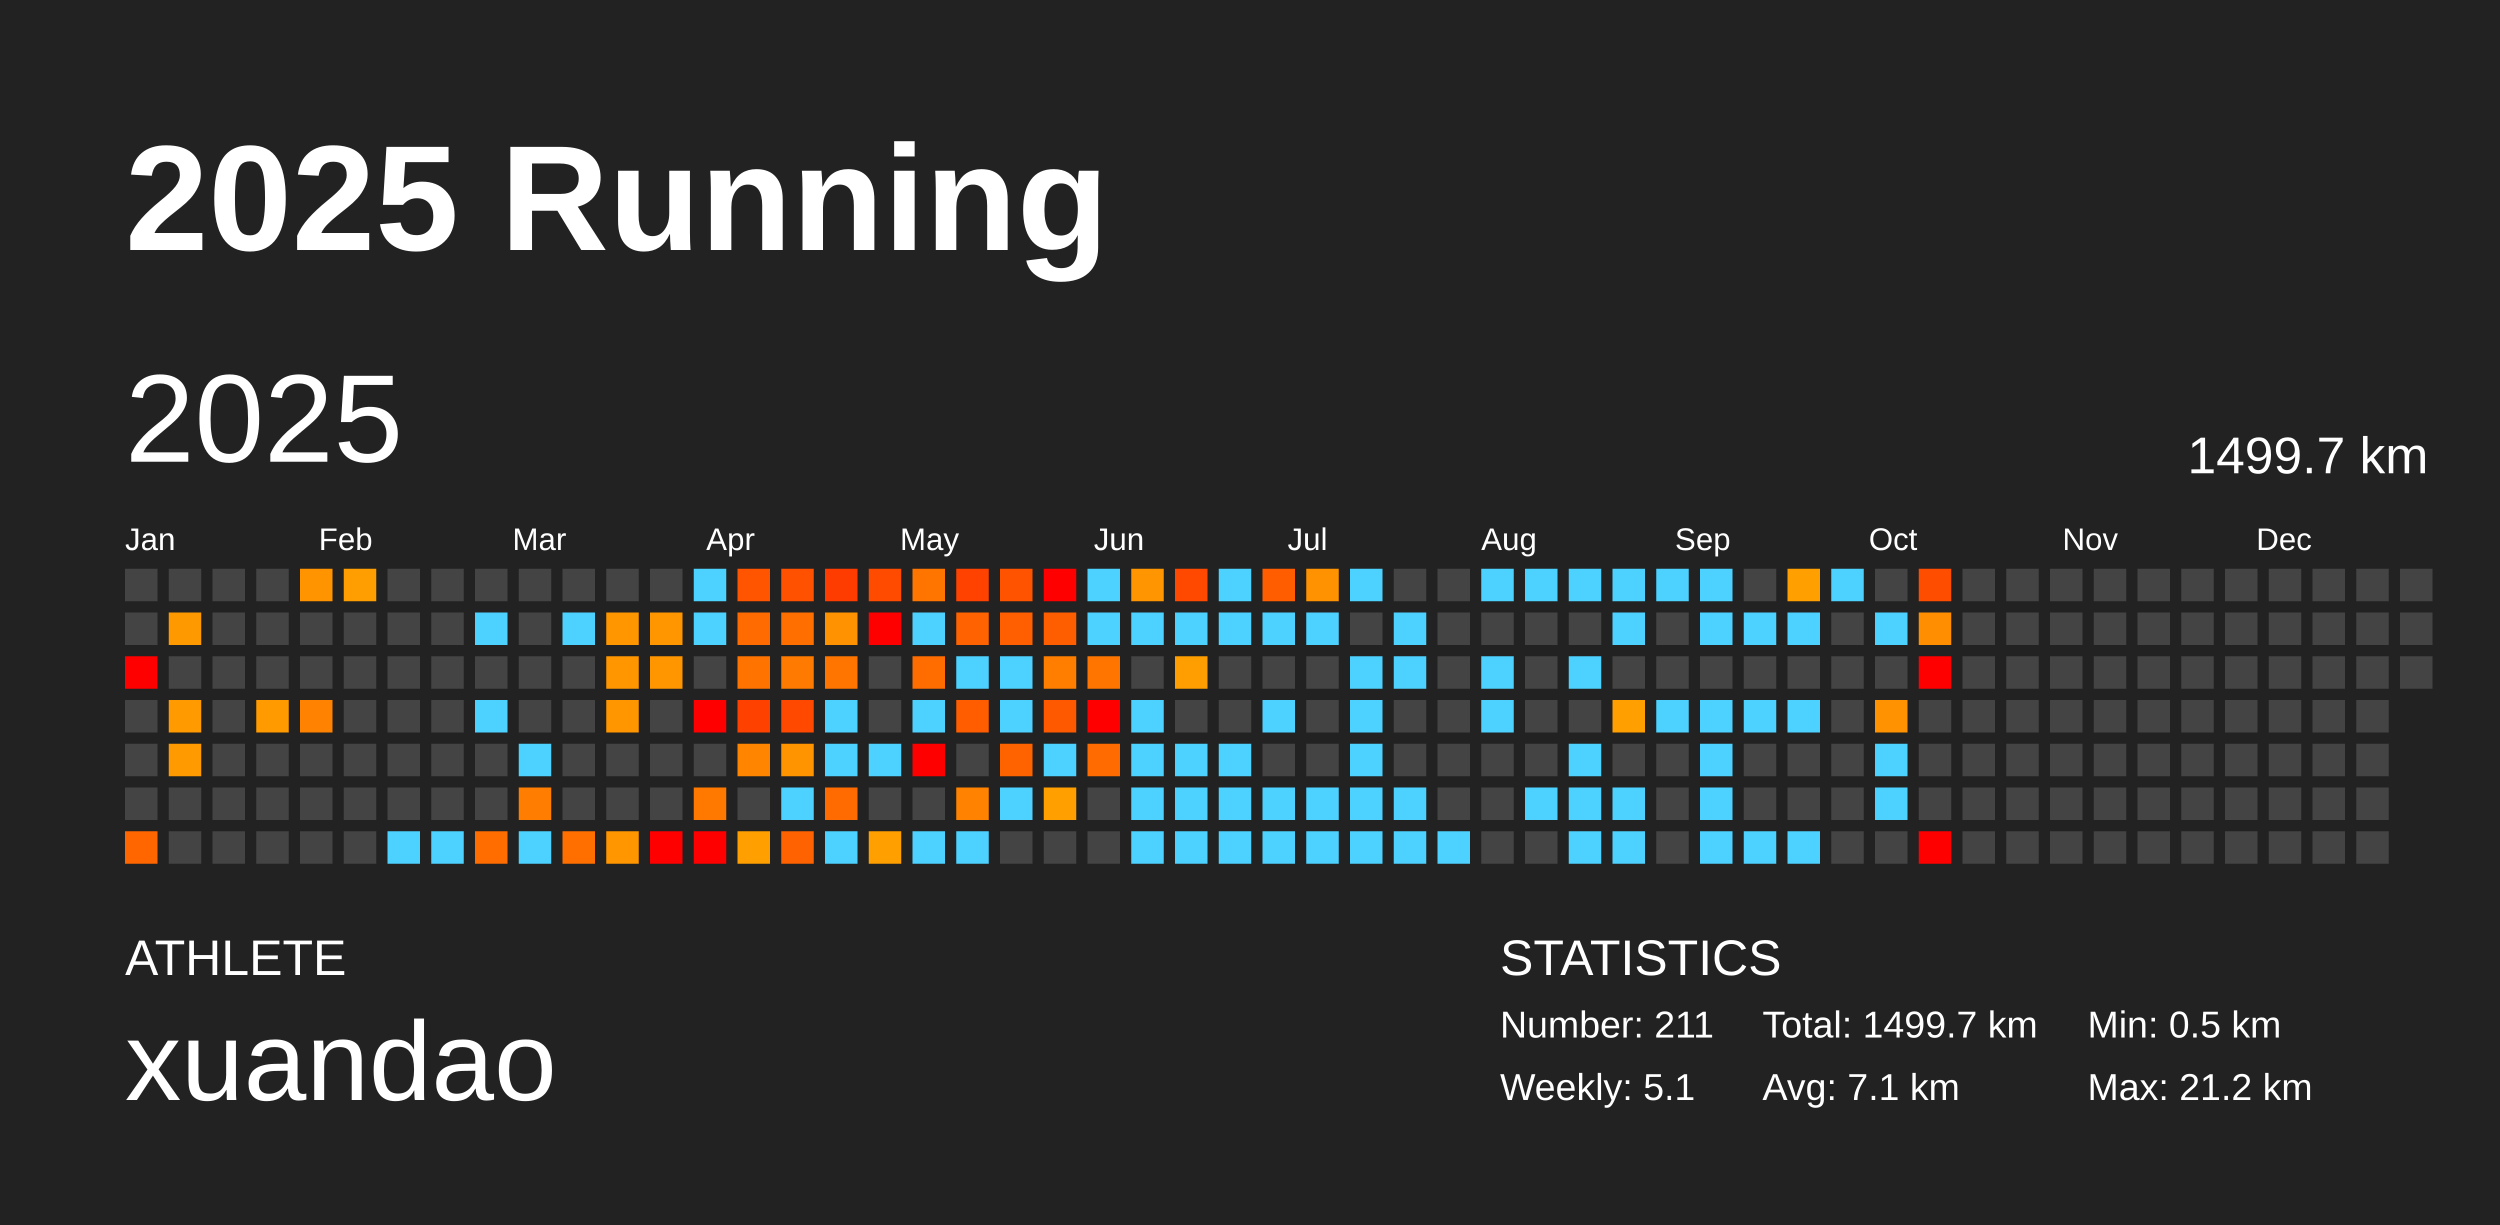
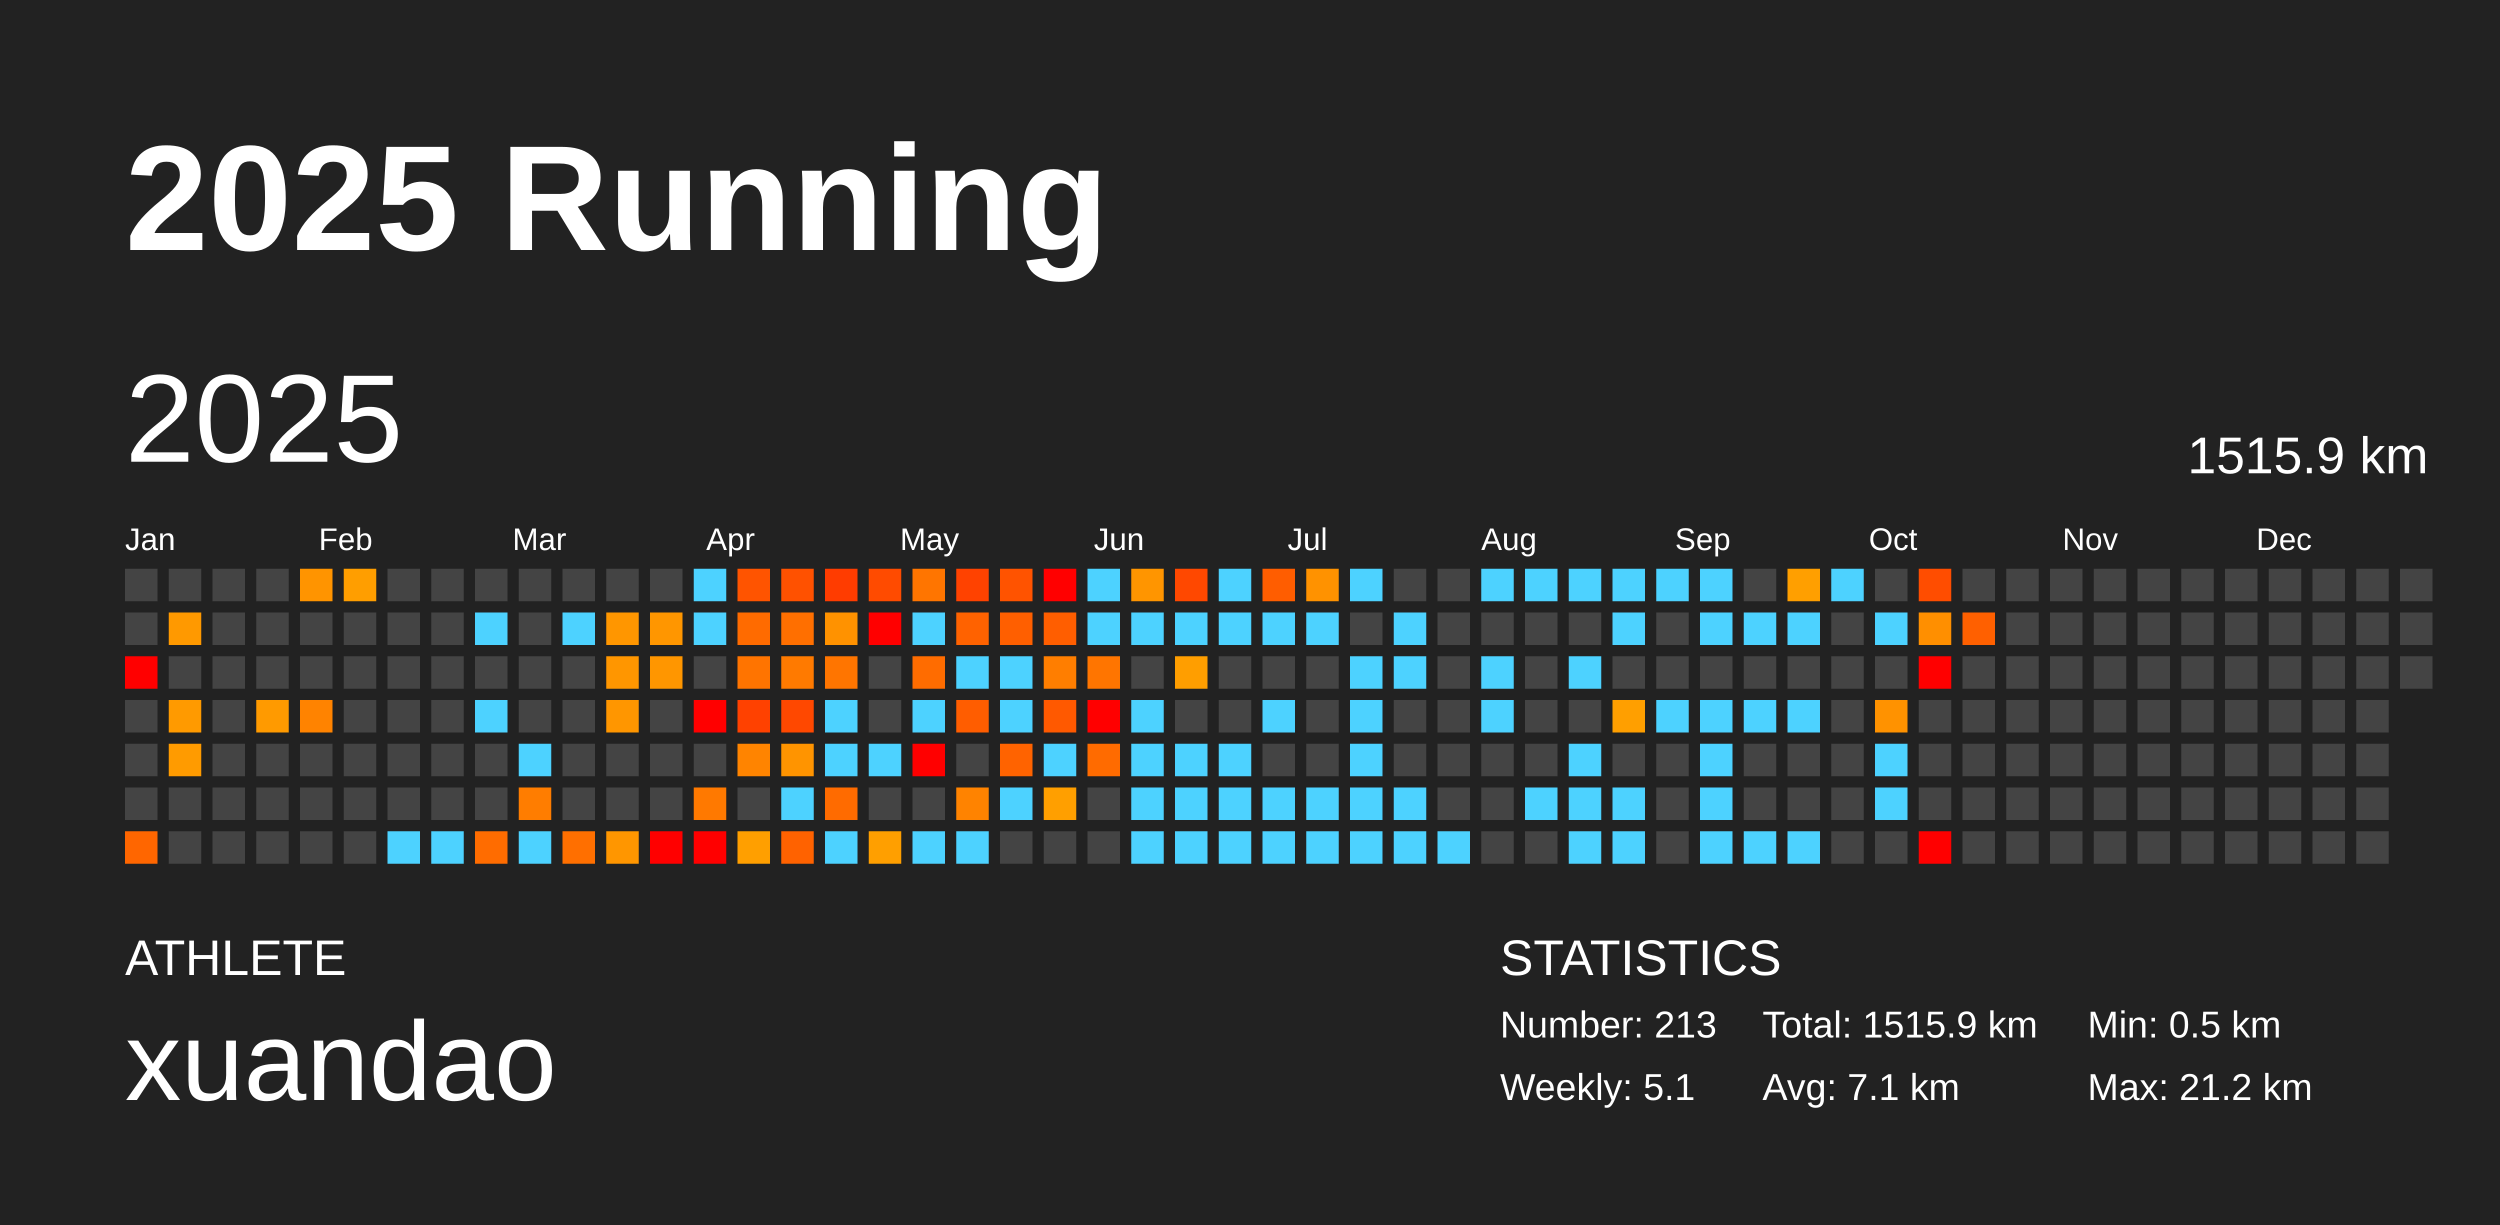
<svg xmlns="http://www.w3.org/2000/svg" baseProfile="full" height="98mm" version="1.1" viewBox="0,0,200,98" width="200mm">
  <defs />
  <rect fill="#222222" height="98" width="200" x="0" y="0" />
  <text fill="#FFFFFF" style="font-size:12px; font-family:Arial; font-weight:bold;" x="10" y="20">2025 Running</text>
  <text fill="#FFFFFF" style="font-size:4px; font-family:Arial" x="10" y="78">ATHLETE</text>
  <text fill="#FFFFFF" style="font-size:9px; font-family:Arial" x="10" y="88">xuandao</text>
  <text fill="#FFFFFF" style="font-size:4px; font-family:Arial" x="120" y="78">STATISTICS</text>
-   <text fill="#FFFFFF" style="font-size:3px; font-family:Arial" x="120" y="83">Number: 211</text>
+   <text fill="#FFFFFF" style="font-size:3px; font-family:Arial" x="120" y="83">Number: 213</text>
  <text fill="#FFFFFF" style="font-size:3px; font-family:Arial" x="120" y="88">Weekly: 5.1</text>
-   <text fill="#FFFFFF" style="font-size:3px; font-family:Arial" x="141" y="83">Total: 1499.7 km</text>
+   <text fill="#FFFFFF" style="font-size:3px; font-family:Arial" x="141" y="83">Total: 1515.9 km</text>
  <text fill="#FFFFFF" style="font-size:3px; font-family:Arial" x="141" y="88">Avg: 7.1 km</text>
  <text fill="#FFFFFF" style="font-size:3px; font-family:Arial" x="167" y="83">Min: 0.5 km</text>
  <text fill="#FFFFFF" style="font-size:3px; font-family:Arial" x="167" y="88">Max: 21.2 km</text>
  <text dominant-baseline="hanging" fill="#FFFFFF" style="font-size:10.0px; font-family:Arial;" x="10" y="30">2025</text>
-   <text dominant-baseline="hanging" fill="#FFFFFF" style="font-size:4.125px; font-family:Arial;" x="175" y="35">1499.7 km</text>
+   <text dominant-baseline="hanging" fill="#FFFFFF" style="font-size:4.125px; font-family:Arial;" x="175" y="35">1515.9 km</text>
  <text fill="#FFFFFF" style="font-size:2.5px; font-family:Arial" x="10.0" y="44">Jan</text>
  <text fill="#FFFFFF" style="font-size:2.5px; font-family:Arial" x="25.5" y="44">Feb</text>
  <text fill="#FFFFFF" style="font-size:2.5px; font-family:Arial" x="41.0" y="44">Mar</text>
  <text fill="#FFFFFF" style="font-size:2.5px; font-family:Arial" x="56.5" y="44">Apr</text>
  <text fill="#FFFFFF" style="font-size:2.5px; font-family:Arial" x="72.0" y="44">May</text>
  <text fill="#FFFFFF" style="font-size:2.5px; font-family:Arial" x="87.5" y="44">Jun</text>
  <text fill="#FFFFFF" style="font-size:2.5px; font-family:Arial" x="103.0" y="44">Jul</text>
  <text fill="#FFFFFF" style="font-size:2.5px; font-family:Arial" x="118.5" y="44">Aug</text>
  <text fill="#FFFFFF" style="font-size:2.5px; font-family:Arial" x="134.0" y="44">Sep</text>
  <text fill="#FFFFFF" style="font-size:2.5px; font-family:Arial" x="149.5" y="44">Oct</text>
  <text fill="#FFFFFF" style="font-size:2.5px; font-family:Arial" x="165.0" y="44">Nov</text>
  <text fill="#FFFFFF" style="font-size:2.5px; font-family:Arial" x="180.5" y="44">Dec</text>
  <rect fill="#444444" height="2.6" width="2.6" x="10.0" y="45.5" />
  <rect fill="#444444" height="2.6" width="2.6" x="10.0" y="49.0" />
  <rect fill="red" height="2.6" width="2.6" x="10.0" y="52.5" />
  <rect fill="#444444" height="2.6" width="2.6" x="10.0" y="56.0" />
  <rect fill="#444444" height="2.6" width="2.6" x="10.0" y="59.5" />
  <rect fill="#444444" height="2.6" width="2.6" x="10.0" y="63.0" />
  <rect fill="#ff6600" height="2.6" width="2.6" x="10.0" y="66.5" />
  <rect fill="#444444" height="2.6" width="2.6" x="13.5" y="45.5" />
  <rect fill="#ff9900" height="2.6" width="2.6" x="13.5" y="49.0" />
  <rect fill="#444444" height="2.6" width="2.6" x="13.5" y="52.5" />
  <rect fill="#ff9a00" height="2.6" width="2.6" x="13.5" y="56.0" />
  <rect fill="#ff9b00" height="2.6" width="2.6" x="13.5" y="59.5" />
  <rect fill="#444444" height="2.6" width="2.6" x="13.5" y="63.0" />
  <rect fill="#444444" height="2.6" width="2.6" x="13.5" y="66.5" />
  <rect fill="#444444" height="2.6" width="2.6" x="17.0" y="45.5" />
  <rect fill="#444444" height="2.6" width="2.6" x="17.0" y="49.0" />
  <rect fill="#444444" height="2.6" width="2.6" x="17.0" y="52.5" />
  <rect fill="#444444" height="2.6" width="2.6" x="17.0" y="56.0" />
  <rect fill="#444444" height="2.6" width="2.6" x="17.0" y="59.5" />
  <rect fill="#444444" height="2.6" width="2.6" x="17.0" y="63.0" />
  <rect fill="#444444" height="2.6" width="2.6" x="17.0" y="66.5" />
  <rect fill="#444444" height="2.6" width="2.6" x="20.5" y="45.5" />
  <rect fill="#444444" height="2.6" width="2.6" x="20.5" y="49.0" />
  <rect fill="#444444" height="2.6" width="2.6" x="20.5" y="52.5" />
  <rect fill="#ff9a00" height="2.6" width="2.6" x="20.5" y="56.0" />
  <rect fill="#444444" height="2.6" width="2.6" x="20.5" y="59.5" />
  <rect fill="#444444" height="2.6" width="2.6" x="20.5" y="63.0" />
  <rect fill="#444444" height="2.6" width="2.6" x="20.5" y="66.5" />
  <rect fill="#ff9400" height="2.6" width="2.6" x="24.0" y="45.5" />
  <rect fill="#444444" height="2.6" width="2.6" x="24.0" y="49.0" />
  <rect fill="#444444" height="2.6" width="2.6" x="24.0" y="52.5" />
  <rect fill="#ff8300" height="2.6" width="2.6" x="24.0" y="56.0" />
  <rect fill="#444444" height="2.6" width="2.6" x="24.0" y="59.5" />
  <rect fill="#444444" height="2.6" width="2.6" x="24.0" y="63.0" />
  <rect fill="#444444" height="2.6" width="2.6" x="24.0" y="66.5" />
  <rect fill="#ff9e00" height="2.6" width="2.6" x="27.5" y="45.5" />
  <rect fill="#444444" height="2.6" width="2.6" x="27.5" y="49.0" />
  <rect fill="#444444" height="2.6" width="2.6" x="27.5" y="52.5" />
  <rect fill="#444444" height="2.6" width="2.6" x="27.5" y="56.0" />
  <rect fill="#444444" height="2.6" width="2.6" x="27.5" y="59.5" />
  <rect fill="#444444" height="2.6" width="2.6" x="27.5" y="63.0" />
  <rect fill="#444444" height="2.6" width="2.6" x="27.5" y="66.5" />
  <rect fill="#444444" height="2.6" width="2.6" x="31.0" y="45.5" />
  <rect fill="#444444" height="2.6" width="2.6" x="31.0" y="49.0" />
  <rect fill="#444444" height="2.6" width="2.6" x="31.0" y="52.5" />
  <rect fill="#444444" height="2.6" width="2.6" x="31.0" y="56.0" />
  <rect fill="#444444" height="2.6" width="2.6" x="31.0" y="59.5" />
  <rect fill="#444444" height="2.6" width="2.6" x="31.0" y="63.0" />
  <rect fill="#4dd2ff" height="2.6" width="2.6" x="31.0" y="66.5" />
  <rect fill="#444444" height="2.6" width="2.6" x="34.5" y="45.5" />
  <rect fill="#444444" height="2.6" width="2.6" x="34.5" y="49.0" />
  <rect fill="#444444" height="2.6" width="2.6" x="34.5" y="52.5" />
  <rect fill="#444444" height="2.6" width="2.6" x="34.5" y="56.0" />
  <rect fill="#444444" height="2.6" width="2.6" x="34.5" y="59.5" />
  <rect fill="#444444" height="2.6" width="2.6" x="34.5" y="63.0" />
  <rect fill="#4dd2ff" height="2.6" width="2.6" x="34.5" y="66.5" />
  <rect fill="#444444" height="2.6" width="2.6" x="38.0" y="45.5" />
  <rect fill="#4dd2ff" height="2.6" width="2.6" x="38.0" y="49.0" />
  <rect fill="#444444" height="2.6" width="2.6" x="38.0" y="52.5" />
  <rect fill="#4dd2ff" height="2.6" width="2.6" x="38.0" y="56.0" />
  <rect fill="#444444" height="2.6" width="2.6" x="38.0" y="59.5" />
  <rect fill="#444444" height="2.6" width="2.6" x="38.0" y="63.0" />
  <rect fill="#ff6c00" height="2.6" width="2.6" x="38.0" y="66.5" />
  <rect fill="#444444" height="2.6" width="2.6" x="41.5" y="45.5" />
  <rect fill="#444444" height="2.6" width="2.6" x="41.5" y="49.0" />
  <rect fill="#444444" height="2.6" width="2.6" x="41.5" y="52.5" />
  <rect fill="#444444" height="2.6" width="2.6" x="41.5" y="56.0" />
  <rect fill="#4dd2ff" height="2.6" width="2.6" x="41.5" y="59.5" />
  <rect fill="#ff7d00" height="2.6" width="2.6" x="41.5" y="63.0" />
  <rect fill="#4dd2ff" height="2.6" width="2.6" x="41.5" y="66.5" />
  <rect fill="#444444" height="2.6" width="2.6" x="45.0" y="45.5" />
  <rect fill="#4dd2ff" height="2.6" width="2.6" x="45.0" y="49.0" />
  <rect fill="#444444" height="2.6" width="2.6" x="45.0" y="52.5" />
  <rect fill="#444444" height="2.6" width="2.6" x="45.0" y="56.0" />
  <rect fill="#444444" height="2.6" width="2.6" x="45.0" y="59.5" />
  <rect fill="#444444" height="2.6" width="2.6" x="45.0" y="63.0" />
  <rect fill="#ff6f00" height="2.6" width="2.6" x="45.0" y="66.5" />
  <rect fill="#444444" height="2.6" width="2.6" x="48.5" y="45.5" />
  <rect fill="#ff9600" height="2.6" width="2.6" x="48.5" y="49.0" />
  <rect fill="#ff9600" height="2.6" width="2.6" x="48.5" y="52.5" />
  <rect fill="#ff9600" height="2.6" width="2.6" x="48.5" y="56.0" />
  <rect fill="#444444" height="2.6" width="2.6" x="48.5" y="59.5" />
  <rect fill="#444444" height="2.6" width="2.6" x="48.5" y="63.0" />
  <rect fill="#ff9600" height="2.6" width="2.6" x="48.5" y="66.5" />
  <rect fill="#444444" height="2.6" width="2.6" x="52.0" y="45.5" />
  <rect fill="#ff9600" height="2.6" width="2.6" x="52.0" y="49.0" />
  <rect fill="#ff9600" height="2.6" width="2.6" x="52.0" y="52.5" />
  <rect fill="#444444" height="2.6" width="2.6" x="52.0" y="56.0" />
  <rect fill="#444444" height="2.6" width="2.6" x="52.0" y="59.5" />
  <rect fill="#444444" height="2.6" width="2.6" x="52.0" y="63.0" />
  <rect fill="red" height="2.6" width="2.6" x="52.0" y="66.5" />
  <rect fill="#4dd2ff" height="2.6" width="2.6" x="55.5" y="45.5" />
  <rect fill="#4dd2ff" height="2.6" width="2.6" x="55.5" y="49.0" />
  <rect fill="#444444" height="2.6" width="2.6" x="55.5" y="52.5" />
  <rect fill="red" height="2.6" width="2.6" x="55.5" y="56.0" />
  <rect fill="#444444" height="2.6" width="2.6" x="55.5" y="59.5" />
  <rect fill="#ff7900" height="2.6" width="2.6" x="55.5" y="63.0" />
  <rect fill="red" height="2.6" width="2.6" x="55.5" y="66.5" />
  <rect fill="#ff5400" height="2.6" width="2.6" x="59.0" y="45.5" />
  <rect fill="#ff6b00" height="2.6" width="2.6" x="59.0" y="49.0" />
  <rect fill="#ff7400" height="2.6" width="2.6" x="59.0" y="52.5" />
  <rect fill="#ff4100" height="2.6" width="2.6" x="59.0" y="56.0" />
  <rect fill="#ff8400" height="2.6" width="2.6" x="59.0" y="59.5" />
  <rect fill="#444444" height="2.6" width="2.6" x="59.0" y="63.0" />
  <rect fill="#ff9f00" height="2.6" width="2.6" x="59.0" y="66.5" />
  <rect fill="#ff5100" height="2.6" width="2.6" x="62.5" y="45.5" />
  <rect fill="#ff6f00" height="2.6" width="2.6" x="62.5" y="49.0" />
  <rect fill="#ff7a00" height="2.6" width="2.6" x="62.5" y="52.5" />
  <rect fill="#ff4800" height="2.6" width="2.6" x="62.5" y="56.0" />
  <rect fill="#ff9400" height="2.6" width="2.6" x="62.5" y="59.5" />
  <rect fill="#4dd2ff" height="2.6" width="2.6" x="62.5" y="63.0" />
  <rect fill="#ff6200" height="2.6" width="2.6" x="62.5" y="66.5" />
  <rect fill="#ff3c00" height="2.6" width="2.6" x="66.0" y="45.5" />
  <rect fill="#ff9200" height="2.6" width="2.6" x="66.0" y="49.0" />
  <rect fill="#ff7500" height="2.6" width="2.6" x="66.0" y="52.5" />
  <rect fill="#4dd2ff" height="2.6" width="2.6" x="66.0" y="56.0" />
  <rect fill="#4dd2ff" height="2.6" width="2.6" x="66.0" y="59.5" />
  <rect fill="#ff6b00" height="2.6" width="2.6" x="66.0" y="63.0" />
  <rect fill="#4dd2ff" height="2.6" width="2.6" x="66.0" y="66.5" />
  <rect fill="#ff4b00" height="2.6" width="2.6" x="69.5" y="45.5" />
  <rect fill="red" height="2.6" width="2.6" x="69.5" y="49.0" />
  <rect fill="#444444" height="2.6" width="2.6" x="69.5" y="52.5" />
  <rect fill="#444444" height="2.6" width="2.6" x="69.5" y="56.0" />
  <rect fill="#4dd2ff" height="2.6" width="2.6" x="69.5" y="59.5" />
  <rect fill="#444444" height="2.6" width="2.6" x="69.5" y="63.0" />
  <rect fill="#ff9f00" height="2.6" width="2.6" x="69.5" y="66.5" />
  <rect fill="#ff7500" height="2.6" width="2.6" x="73.0" y="45.5" />
  <rect fill="#4dd2ff" height="2.6" width="2.6" x="73.0" y="49.0" />
  <rect fill="#ff6c00" height="2.6" width="2.6" x="73.0" y="52.5" />
  <rect fill="#4dd2ff" height="2.6" width="2.6" x="73.0" y="56.0" />
  <rect fill="red" height="2.6" width="2.6" x="73.0" y="59.5" />
  <rect fill="#444444" height="2.6" width="2.6" x="73.0" y="63.0" />
  <rect fill="#4dd2ff" height="2.6" width="2.6" x="73.0" y="66.5" />
  <rect fill="#ff4200" height="2.6" width="2.6" x="76.5" y="45.5" />
  <rect fill="#ff6200" height="2.6" width="2.6" x="76.5" y="49.0" />
  <rect fill="#4dd2ff" height="2.6" width="2.6" x="76.5" y="52.5" />
  <rect fill="#ff5d00" height="2.6" width="2.6" x="76.5" y="56.0" />
  <rect fill="#444444" height="2.6" width="2.6" x="76.5" y="59.5" />
  <rect fill="#ff8300" height="2.6" width="2.6" x="76.5" y="63.0" />
  <rect fill="#4dd2ff" height="2.6" width="2.6" x="76.5" y="66.5" />
  <rect fill="#ff5300" height="2.6" width="2.6" x="80.0" y="45.5" />
  <rect fill="#ff5f00" height="2.6" width="2.6" x="80.0" y="49.0" />
  <rect fill="#4dd2ff" height="2.6" width="2.6" x="80.0" y="52.5" />
  <rect fill="#4dd2ff" height="2.6" width="2.6" x="80.0" y="56.0" />
  <rect fill="#ff6300" height="2.6" width="2.6" x="80.0" y="59.5" />
  <rect fill="#4dd2ff" height="2.6" width="2.6" x="80.0" y="63.0" />
  <rect fill="#444444" height="2.6" width="2.6" x="80.0" y="66.5" />
  <rect fill="red" height="2.6" width="2.6" x="83.5" y="45.5" />
  <rect fill="#ff5e00" height="2.6" width="2.6" x="83.5" y="49.0" />
  <rect fill="#ff7e00" height="2.6" width="2.6" x="83.5" y="52.5" />
  <rect fill="#ff5900" height="2.6" width="2.6" x="83.5" y="56.0" />
  <rect fill="#4dd2ff" height="2.6" width="2.6" x="83.5" y="59.5" />
  <rect fill="#ff9f00" height="2.6" width="2.6" x="83.5" y="63.0" />
  <rect fill="#444444" height="2.6" width="2.6" x="83.5" y="66.5" />
  <rect fill="#4dd2ff" height="2.6" width="2.6" x="87.0" y="45.5" />
  <rect fill="#4dd2ff" height="2.6" width="2.6" x="87.0" y="49.0" />
  <rect fill="#ff7500" height="2.6" width="2.6" x="87.0" y="52.5" />
  <rect fill="red" height="2.6" width="2.6" x="87.0" y="56.0" />
  <rect fill="#ff6b00" height="2.6" width="2.6" x="87.0" y="59.5" />
  <rect fill="#444444" height="2.6" width="2.6" x="87.0" y="63.0" />
  <rect fill="#444444" height="2.6" width="2.6" x="87.0" y="66.5" />
  <rect fill="#ff9500" height="2.6" width="2.6" x="90.5" y="45.5" />
  <rect fill="#4dd2ff" height="2.6" width="2.6" x="90.5" y="49.0" />
  <rect fill="#444444" height="2.6" width="2.6" x="90.5" y="52.5" />
  <rect fill="#4dd2ff" height="2.6" width="2.6" x="90.5" y="56.0" />
  <rect fill="#4dd2ff" height="2.6" width="2.6" x="90.5" y="59.5" />
  <rect fill="#4dd2ff" height="2.6" width="2.6" x="90.5" y="63.0" />
  <rect fill="#4dd2ff" height="2.6" width="2.6" x="90.5" y="66.5" />
  <rect fill="#ff4800" height="2.6" width="2.6" x="94.0" y="45.5" />
  <rect fill="#4dd2ff" height="2.6" width="2.6" x="94.0" y="49.0" />
  <rect fill="#ff9e00" height="2.6" width="2.6" x="94.0" y="52.5" />
  <rect fill="#444444" height="2.6" width="2.6" x="94.0" y="56.0" />
  <rect fill="#4dd2ff" height="2.6" width="2.6" x="94.0" y="59.5" />
  <rect fill="#4dd2ff" height="2.6" width="2.6" x="94.0" y="63.0" />
  <rect fill="#4dd2ff" height="2.6" width="2.6" x="94.0" y="66.5" />
  <rect fill="#4dd2ff" height="2.6" width="2.6" x="97.5" y="45.5" />
  <rect fill="#4dd2ff" height="2.6" width="2.6" x="97.5" y="49.0" />
  <rect fill="#444444" height="2.6" width="2.6" x="97.5" y="52.5" />
  <rect fill="#444444" height="2.6" width="2.6" x="97.5" y="56.0" />
  <rect fill="#4dd2ff" height="2.6" width="2.6" x="97.5" y="59.5" />
  <rect fill="#4dd2ff" height="2.6" width="2.6" x="97.5" y="63.0" />
  <rect fill="#4dd2ff" height="2.6" width="2.6" x="97.5" y="66.5" />
  <rect fill="#ff5d00" height="2.6" width="2.6" x="101.0" y="45.5" />
  <rect fill="#4dd2ff" height="2.6" width="2.6" x="101.0" y="49.0" />
  <rect fill="#444444" height="2.6" width="2.6" x="101.0" y="52.5" />
  <rect fill="#4dd2ff" height="2.6" width="2.6" x="101.0" y="56.0" />
  <rect fill="#444444" height="2.6" width="2.6" x="101.0" y="59.5" />
  <rect fill="#4dd2ff" height="2.6" width="2.6" x="101.0" y="63.0" />
  <rect fill="#4dd2ff" height="2.6" width="2.6" x="101.0" y="66.5" />
  <rect fill="#ff9200" height="2.6" width="2.6" x="104.5" y="45.5" />
  <rect fill="#4dd2ff" height="2.6" width="2.6" x="104.5" y="49.0" />
  <rect fill="#444444" height="2.6" width="2.6" x="104.5" y="52.5" />
  <rect fill="#444444" height="2.6" width="2.6" x="104.5" y="56.0" />
  <rect fill="#444444" height="2.6" width="2.6" x="104.5" y="59.5" />
  <rect fill="#4dd2ff" height="2.6" width="2.6" x="104.5" y="63.0" />
  <rect fill="#4dd2ff" height="2.6" width="2.6" x="104.5" y="66.5" />
  <rect fill="#4dd2ff" height="2.6" width="2.6" x="108.0" y="45.5" />
  <rect fill="#444444" height="2.6" width="2.6" x="108.0" y="49.0" />
  <rect fill="#4dd2ff" height="2.6" width="2.6" x="108.0" y="52.5" />
  <rect fill="#4dd2ff" height="2.6" width="2.6" x="108.0" y="56.0" />
  <rect fill="#4dd2ff" height="2.6" width="2.6" x="108.0" y="59.5" />
  <rect fill="#4dd2ff" height="2.6" width="2.6" x="108.0" y="63.0" />
  <rect fill="#4dd2ff" height="2.6" width="2.6" x="108.0" y="66.5" />
  <rect fill="#444444" height="2.6" width="2.6" x="111.5" y="45.5" />
  <rect fill="#4dd2ff" height="2.6" width="2.6" x="111.5" y="49.0" />
  <rect fill="#4dd2ff" height="2.6" width="2.6" x="111.5" y="52.5" />
  <rect fill="#444444" height="2.6" width="2.6" x="111.5" y="56.0" />
  <rect fill="#444444" height="2.6" width="2.6" x="111.5" y="59.5" />
  <rect fill="#4dd2ff" height="2.6" width="2.6" x="111.5" y="63.0" />
  <rect fill="#4dd2ff" height="2.6" width="2.6" x="111.5" y="66.5" />
  <rect fill="#444444" height="2.6" width="2.6" x="115.0" y="45.5" />
  <rect fill="#444444" height="2.6" width="2.6" x="115.0" y="49.0" />
  <rect fill="#444444" height="2.6" width="2.6" x="115.0" y="52.5" />
  <rect fill="#444444" height="2.6" width="2.6" x="115.0" y="56.0" />
  <rect fill="#444444" height="2.6" width="2.6" x="115.0" y="59.5" />
  <rect fill="#444444" height="2.6" width="2.6" x="115.0" y="63.0" />
  <rect fill="#4dd2ff" height="2.6" width="2.6" x="115.0" y="66.5" />
  <rect fill="#4dd2ff" height="2.6" width="2.6" x="118.5" y="45.5" />
  <rect fill="#444444" height="2.6" width="2.6" x="118.5" y="49.0" />
  <rect fill="#4dd2ff" height="2.6" width="2.6" x="118.5" y="52.5" />
  <rect fill="#4dd2ff" height="2.6" width="2.6" x="118.5" y="56.0" />
  <rect fill="#444444" height="2.6" width="2.6" x="118.5" y="59.5" />
  <rect fill="#444444" height="2.6" width="2.6" x="118.5" y="63.0" />
  <rect fill="#444444" height="2.6" width="2.6" x="118.5" y="66.5" />
  <rect fill="#4dd2ff" height="2.6" width="2.6" x="122.0" y="45.5" />
  <rect fill="#444444" height="2.6" width="2.6" x="122.0" y="49.0" />
  <rect fill="#444444" height="2.6" width="2.6" x="122.0" y="52.5" />
  <rect fill="#444444" height="2.6" width="2.6" x="122.0" y="56.0" />
  <rect fill="#444444" height="2.6" width="2.6" x="122.0" y="59.5" />
  <rect fill="#4dd2ff" height="2.6" width="2.6" x="122.0" y="63.0" />
  <rect fill="#444444" height="2.6" width="2.6" x="122.0" y="66.5" />
  <rect fill="#4dd2ff" height="2.6" width="2.6" x="125.5" y="45.5" />
  <rect fill="#444444" height="2.6" width="2.6" x="125.5" y="49.0" />
  <rect fill="#4dd2ff" height="2.6" width="2.6" x="125.5" y="52.5" />
  <rect fill="#444444" height="2.6" width="2.6" x="125.5" y="56.0" />
  <rect fill="#4dd2ff" height="2.6" width="2.6" x="125.5" y="59.5" />
  <rect fill="#4dd2ff" height="2.6" width="2.6" x="125.5" y="63.0" />
  <rect fill="#4dd2ff" height="2.6" width="2.6" x="125.5" y="66.5" />
  <rect fill="#4dd2ff" height="2.6" width="2.6" x="129.0" y="45.5" />
  <rect fill="#4dd2ff" height="2.6" width="2.6" x="129.0" y="49.0" />
  <rect fill="#444444" height="2.6" width="2.6" x="129.0" y="52.5" />
  <rect fill="#ff9f00" height="2.6" width="2.6" x="129.0" y="56.0" />
  <rect fill="#444444" height="2.6" width="2.6" x="129.0" y="59.5" />
  <rect fill="#4dd2ff" height="2.6" width="2.6" x="129.0" y="63.0" />
  <rect fill="#4dd2ff" height="2.6" width="2.6" x="129.0" y="66.5" />
  <rect fill="#4dd2ff" height="2.6" width="2.6" x="132.5" y="45.5" />
  <rect fill="#444444" height="2.6" width="2.6" x="132.5" y="49.0" />
  <rect fill="#444444" height="2.6" width="2.6" x="132.5" y="52.5" />
  <rect fill="#4dd2ff" height="2.6" width="2.6" x="132.5" y="56.0" />
  <rect fill="#444444" height="2.6" width="2.6" x="132.5" y="59.5" />
  <rect fill="#444444" height="2.6" width="2.6" x="132.5" y="63.0" />
  <rect fill="#444444" height="2.6" width="2.6" x="132.5" y="66.5" />
  <rect fill="#4dd2ff" height="2.6" width="2.6" x="136.0" y="45.5" />
  <rect fill="#4dd2ff" height="2.6" width="2.6" x="136.0" y="49.0" />
  <rect fill="#444444" height="2.6" width="2.6" x="136.0" y="52.5" />
  <rect fill="#4dd2ff" height="2.6" width="2.6" x="136.0" y="56.0" />
  <rect fill="#4dd2ff" height="2.6" width="2.6" x="136.0" y="59.5" />
  <rect fill="#4dd2ff" height="2.6" width="2.6" x="136.0" y="63.0" />
  <rect fill="#4dd2ff" height="2.6" width="2.6" x="136.0" y="66.5" />
  <rect fill="#444444" height="2.6" width="2.6" x="139.5" y="45.5" />
  <rect fill="#4dd2ff" height="2.6" width="2.6" x="139.5" y="49.0" />
  <rect fill="#444444" height="2.6" width="2.6" x="139.5" y="52.5" />
  <rect fill="#4dd2ff" height="2.6" width="2.6" x="139.5" y="56.0" />
  <rect fill="#444444" height="2.6" width="2.6" x="139.5" y="59.5" />
  <rect fill="#444444" height="2.6" width="2.6" x="139.5" y="63.0" />
  <rect fill="#4dd2ff" height="2.6" width="2.6" x="139.5" y="66.5" />
  <rect fill="#ff9f00" height="2.6" width="2.6" x="143.0" y="45.5" />
  <rect fill="#4dd2ff" height="2.6" width="2.6" x="143.0" y="49.0" />
  <rect fill="#444444" height="2.6" width="2.6" x="143.0" y="52.5" />
  <rect fill="#4dd2ff" height="2.6" width="2.6" x="143.0" y="56.0" />
  <rect fill="#444444" height="2.6" width="2.6" x="143.0" y="59.5" />
  <rect fill="#444444" height="2.6" width="2.6" x="143.0" y="63.0" />
  <rect fill="#4dd2ff" height="2.6" width="2.6" x="143.0" y="66.5" />
  <rect fill="#4dd2ff" height="2.6" width="2.6" x="146.5" y="45.5" />
  <rect fill="#444444" height="2.6" width="2.6" x="146.5" y="49.0" />
  <rect fill="#444444" height="2.6" width="2.6" x="146.5" y="52.5" />
  <rect fill="#444444" height="2.6" width="2.6" x="146.5" y="56.0" />
  <rect fill="#444444" height="2.6" width="2.6" x="146.5" y="59.5" />
  <rect fill="#444444" height="2.6" width="2.6" x="146.5" y="63.0" />
  <rect fill="#444444" height="2.6" width="2.6" x="146.5" y="66.5" />
  <rect fill="#444444" height="2.6" width="2.6" x="150.0" y="45.5" />
  <rect fill="#4dd2ff" height="2.6" width="2.6" x="150.0" y="49.0" />
  <rect fill="#444444" height="2.6" width="2.6" x="150.0" y="52.5" />
  <rect fill="#ff9200" height="2.6" width="2.6" x="150.0" y="56.0" />
  <rect fill="#4dd2ff" height="2.6" width="2.6" x="150.0" y="59.5" />
  <rect fill="#4dd2ff" height="2.6" width="2.6" x="150.0" y="63.0" />
  <rect fill="#444444" height="2.6" width="2.6" x="150.0" y="66.5" />
  <rect fill="#ff4d00" height="2.6" width="2.6" x="153.5" y="45.5" />
  <rect fill="#ff8f00" height="2.6" width="2.6" x="153.5" y="49.0" />
  <rect fill="red" height="2.6" width="2.6" x="153.5" y="52.5" />
  <rect fill="#444444" height="2.6" width="2.6" x="153.5" y="56.0" />
  <rect fill="#444444" height="2.6" width="2.6" x="153.5" y="59.5" />
  <rect fill="#444444" height="2.6" width="2.6" x="153.5" y="63.0" />
  <rect fill="red" height="2.6" width="2.6" x="153.5" y="66.5" />
  <rect fill="#444444" height="2.6" width="2.6" x="157.0" y="45.5" />
-   <rect fill="#444444" height="2.6" width="2.6" x="157.0" y="49.0" />
+   <rect fill="#ff6000" height="2.6" width="2.6" x="157.0" y="49.0" />
  <rect fill="#444444" height="2.6" width="2.6" x="157.0" y="52.5" />
  <rect fill="#444444" height="2.6" width="2.6" x="157.0" y="56.0" />
  <rect fill="#444444" height="2.6" width="2.6" x="157.0" y="59.5" />
  <rect fill="#444444" height="2.6" width="2.6" x="157.0" y="63.0" />
  <rect fill="#444444" height="2.6" width="2.6" x="157.0" y="66.5" />
  <rect fill="#444444" height="2.6" width="2.6" x="160.5" y="45.5" />
  <rect fill="#444444" height="2.6" width="2.6" x="160.5" y="49.0" />
  <rect fill="#444444" height="2.6" width="2.6" x="160.5" y="52.5" />
  <rect fill="#444444" height="2.6" width="2.6" x="160.5" y="56.0" />
  <rect fill="#444444" height="2.6" width="2.6" x="160.5" y="59.5" />
  <rect fill="#444444" height="2.6" width="2.6" x="160.5" y="63.0" />
  <rect fill="#444444" height="2.6" width="2.6" x="160.5" y="66.5" />
  <rect fill="#444444" height="2.6" width="2.6" x="164.0" y="45.5" />
  <rect fill="#444444" height="2.6" width="2.6" x="164.0" y="49.0" />
  <rect fill="#444444" height="2.6" width="2.6" x="164.0" y="52.5" />
  <rect fill="#444444" height="2.6" width="2.6" x="164.0" y="56.0" />
  <rect fill="#444444" height="2.6" width="2.6" x="164.0" y="59.5" />
  <rect fill="#444444" height="2.6" width="2.6" x="164.0" y="63.0" />
  <rect fill="#444444" height="2.6" width="2.6" x="164.0" y="66.5" />
  <rect fill="#444444" height="2.6" width="2.6" x="167.5" y="45.5" />
  <rect fill="#444444" height="2.6" width="2.6" x="167.5" y="49.0" />
  <rect fill="#444444" height="2.6" width="2.6" x="167.5" y="52.5" />
  <rect fill="#444444" height="2.6" width="2.6" x="167.5" y="56.0" />
  <rect fill="#444444" height="2.6" width="2.6" x="167.5" y="59.5" />
  <rect fill="#444444" height="2.6" width="2.6" x="167.5" y="63.0" />
  <rect fill="#444444" height="2.6" width="2.6" x="167.5" y="66.5" />
  <rect fill="#444444" height="2.6" width="2.6" x="171.0" y="45.5" />
  <rect fill="#444444" height="2.6" width="2.6" x="171.0" y="49.0" />
  <rect fill="#444444" height="2.6" width="2.6" x="171.0" y="52.5" />
  <rect fill="#444444" height="2.6" width="2.6" x="171.0" y="56.0" />
  <rect fill="#444444" height="2.6" width="2.6" x="171.0" y="59.5" />
  <rect fill="#444444" height="2.6" width="2.6" x="171.0" y="63.0" />
  <rect fill="#444444" height="2.6" width="2.6" x="171.0" y="66.5" />
  <rect fill="#444444" height="2.6" width="2.6" x="174.5" y="45.5" />
  <rect fill="#444444" height="2.6" width="2.6" x="174.5" y="49.0" />
  <rect fill="#444444" height="2.6" width="2.6" x="174.5" y="52.5" />
  <rect fill="#444444" height="2.6" width="2.6" x="174.5" y="56.0" />
  <rect fill="#444444" height="2.6" width="2.6" x="174.5" y="59.5" />
  <rect fill="#444444" height="2.6" width="2.6" x="174.5" y="63.0" />
  <rect fill="#444444" height="2.6" width="2.6" x="174.5" y="66.5" />
  <rect fill="#444444" height="2.6" width="2.6" x="178.0" y="45.5" />
  <rect fill="#444444" height="2.6" width="2.6" x="178.0" y="49.0" />
  <rect fill="#444444" height="2.6" width="2.6" x="178.0" y="52.5" />
  <rect fill="#444444" height="2.6" width="2.6" x="178.0" y="56.0" />
  <rect fill="#444444" height="2.6" width="2.6" x="178.0" y="59.5" />
  <rect fill="#444444" height="2.6" width="2.6" x="178.0" y="63.0" />
  <rect fill="#444444" height="2.6" width="2.6" x="178.0" y="66.5" />
  <rect fill="#444444" height="2.6" width="2.6" x="181.5" y="45.5" />
  <rect fill="#444444" height="2.6" width="2.6" x="181.5" y="49.0" />
  <rect fill="#444444" height="2.6" width="2.6" x="181.5" y="52.5" />
  <rect fill="#444444" height="2.6" width="2.6" x="181.5" y="56.0" />
  <rect fill="#444444" height="2.6" width="2.6" x="181.5" y="59.5" />
  <rect fill="#444444" height="2.6" width="2.6" x="181.5" y="63.0" />
  <rect fill="#444444" height="2.6" width="2.6" x="181.5" y="66.5" />
  <rect fill="#444444" height="2.6" width="2.6" x="185.0" y="45.5" />
  <rect fill="#444444" height="2.6" width="2.6" x="185.0" y="49.0" />
  <rect fill="#444444" height="2.6" width="2.6" x="185.0" y="52.5" />
  <rect fill="#444444" height="2.6" width="2.6" x="185.0" y="56.0" />
  <rect fill="#444444" height="2.6" width="2.6" x="185.0" y="59.5" />
  <rect fill="#444444" height="2.6" width="2.6" x="185.0" y="63.0" />
  <rect fill="#444444" height="2.6" width="2.6" x="185.0" y="66.5" />
  <rect fill="#444444" height="2.6" width="2.6" x="188.5" y="45.5" />
  <rect fill="#444444" height="2.6" width="2.6" x="188.5" y="49.0" />
  <rect fill="#444444" height="2.6" width="2.6" x="188.5" y="52.5" />
  <rect fill="#444444" height="2.6" width="2.6" x="188.5" y="56.0" />
  <rect fill="#444444" height="2.6" width="2.6" x="188.5" y="59.5" />
  <rect fill="#444444" height="2.6" width="2.6" x="188.5" y="63.0" />
  <rect fill="#444444" height="2.6" width="2.6" x="188.5" y="66.5" />
  <rect fill="#444444" height="2.6" width="2.6" x="192.0" y="45.5" />
  <rect fill="#444444" height="2.6" width="2.6" x="192.0" y="49.0" />
  <rect fill="#444444" height="2.6" width="2.6" x="192.0" y="52.5" />
</svg>
